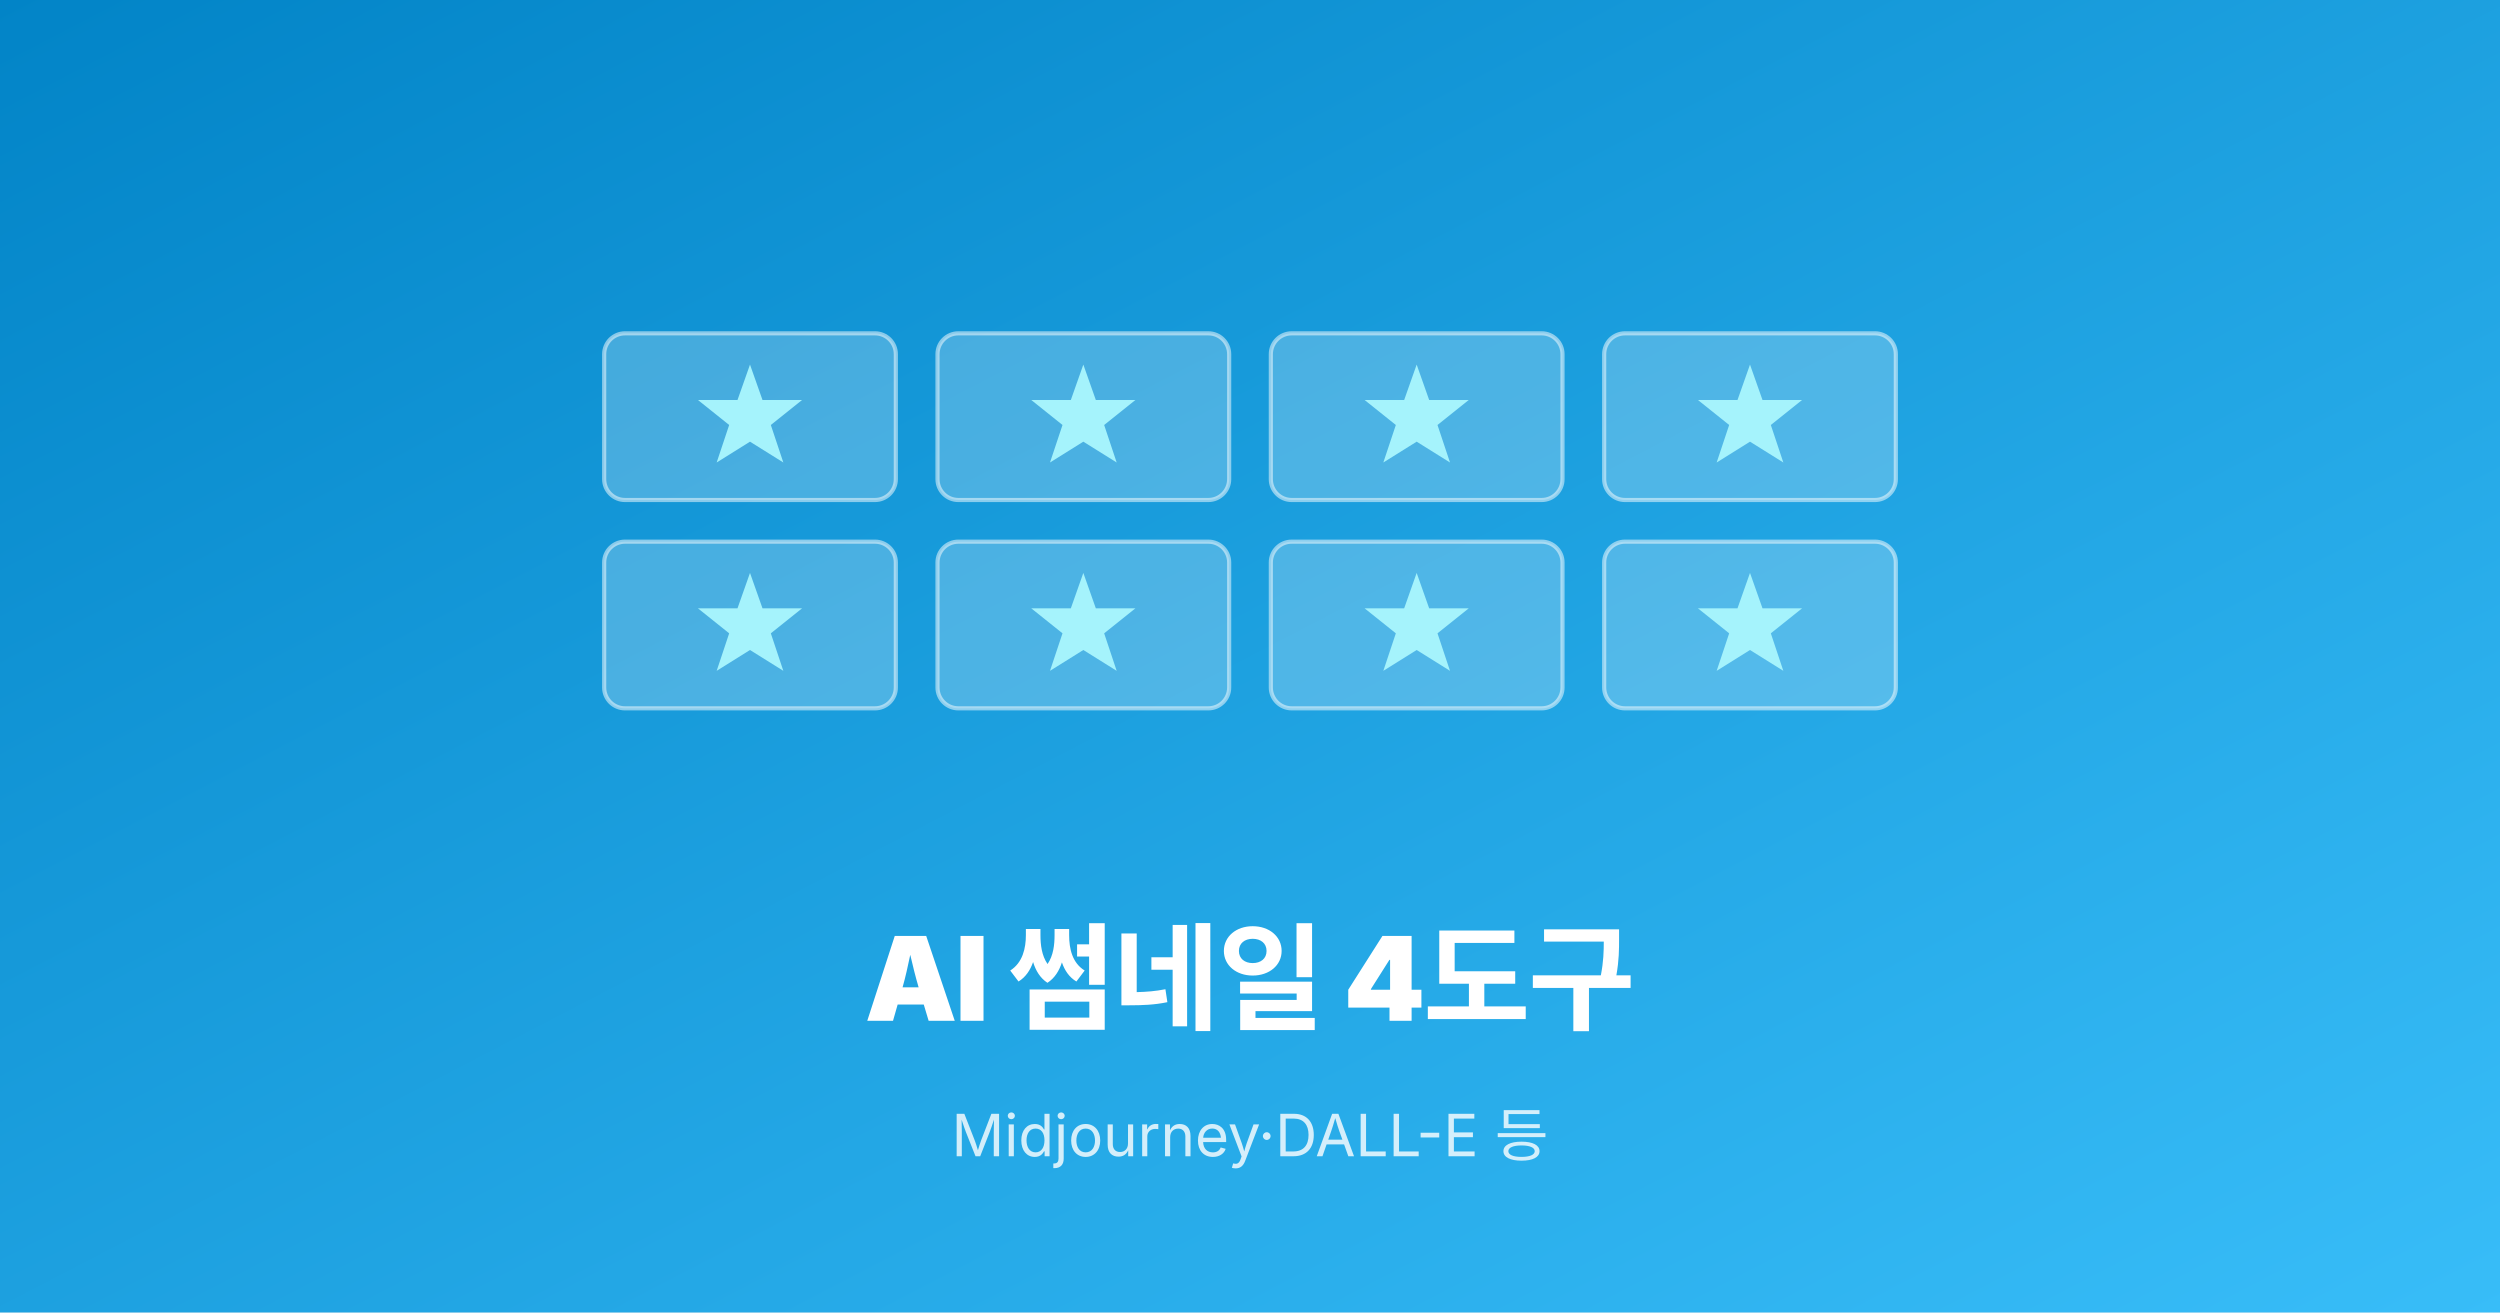
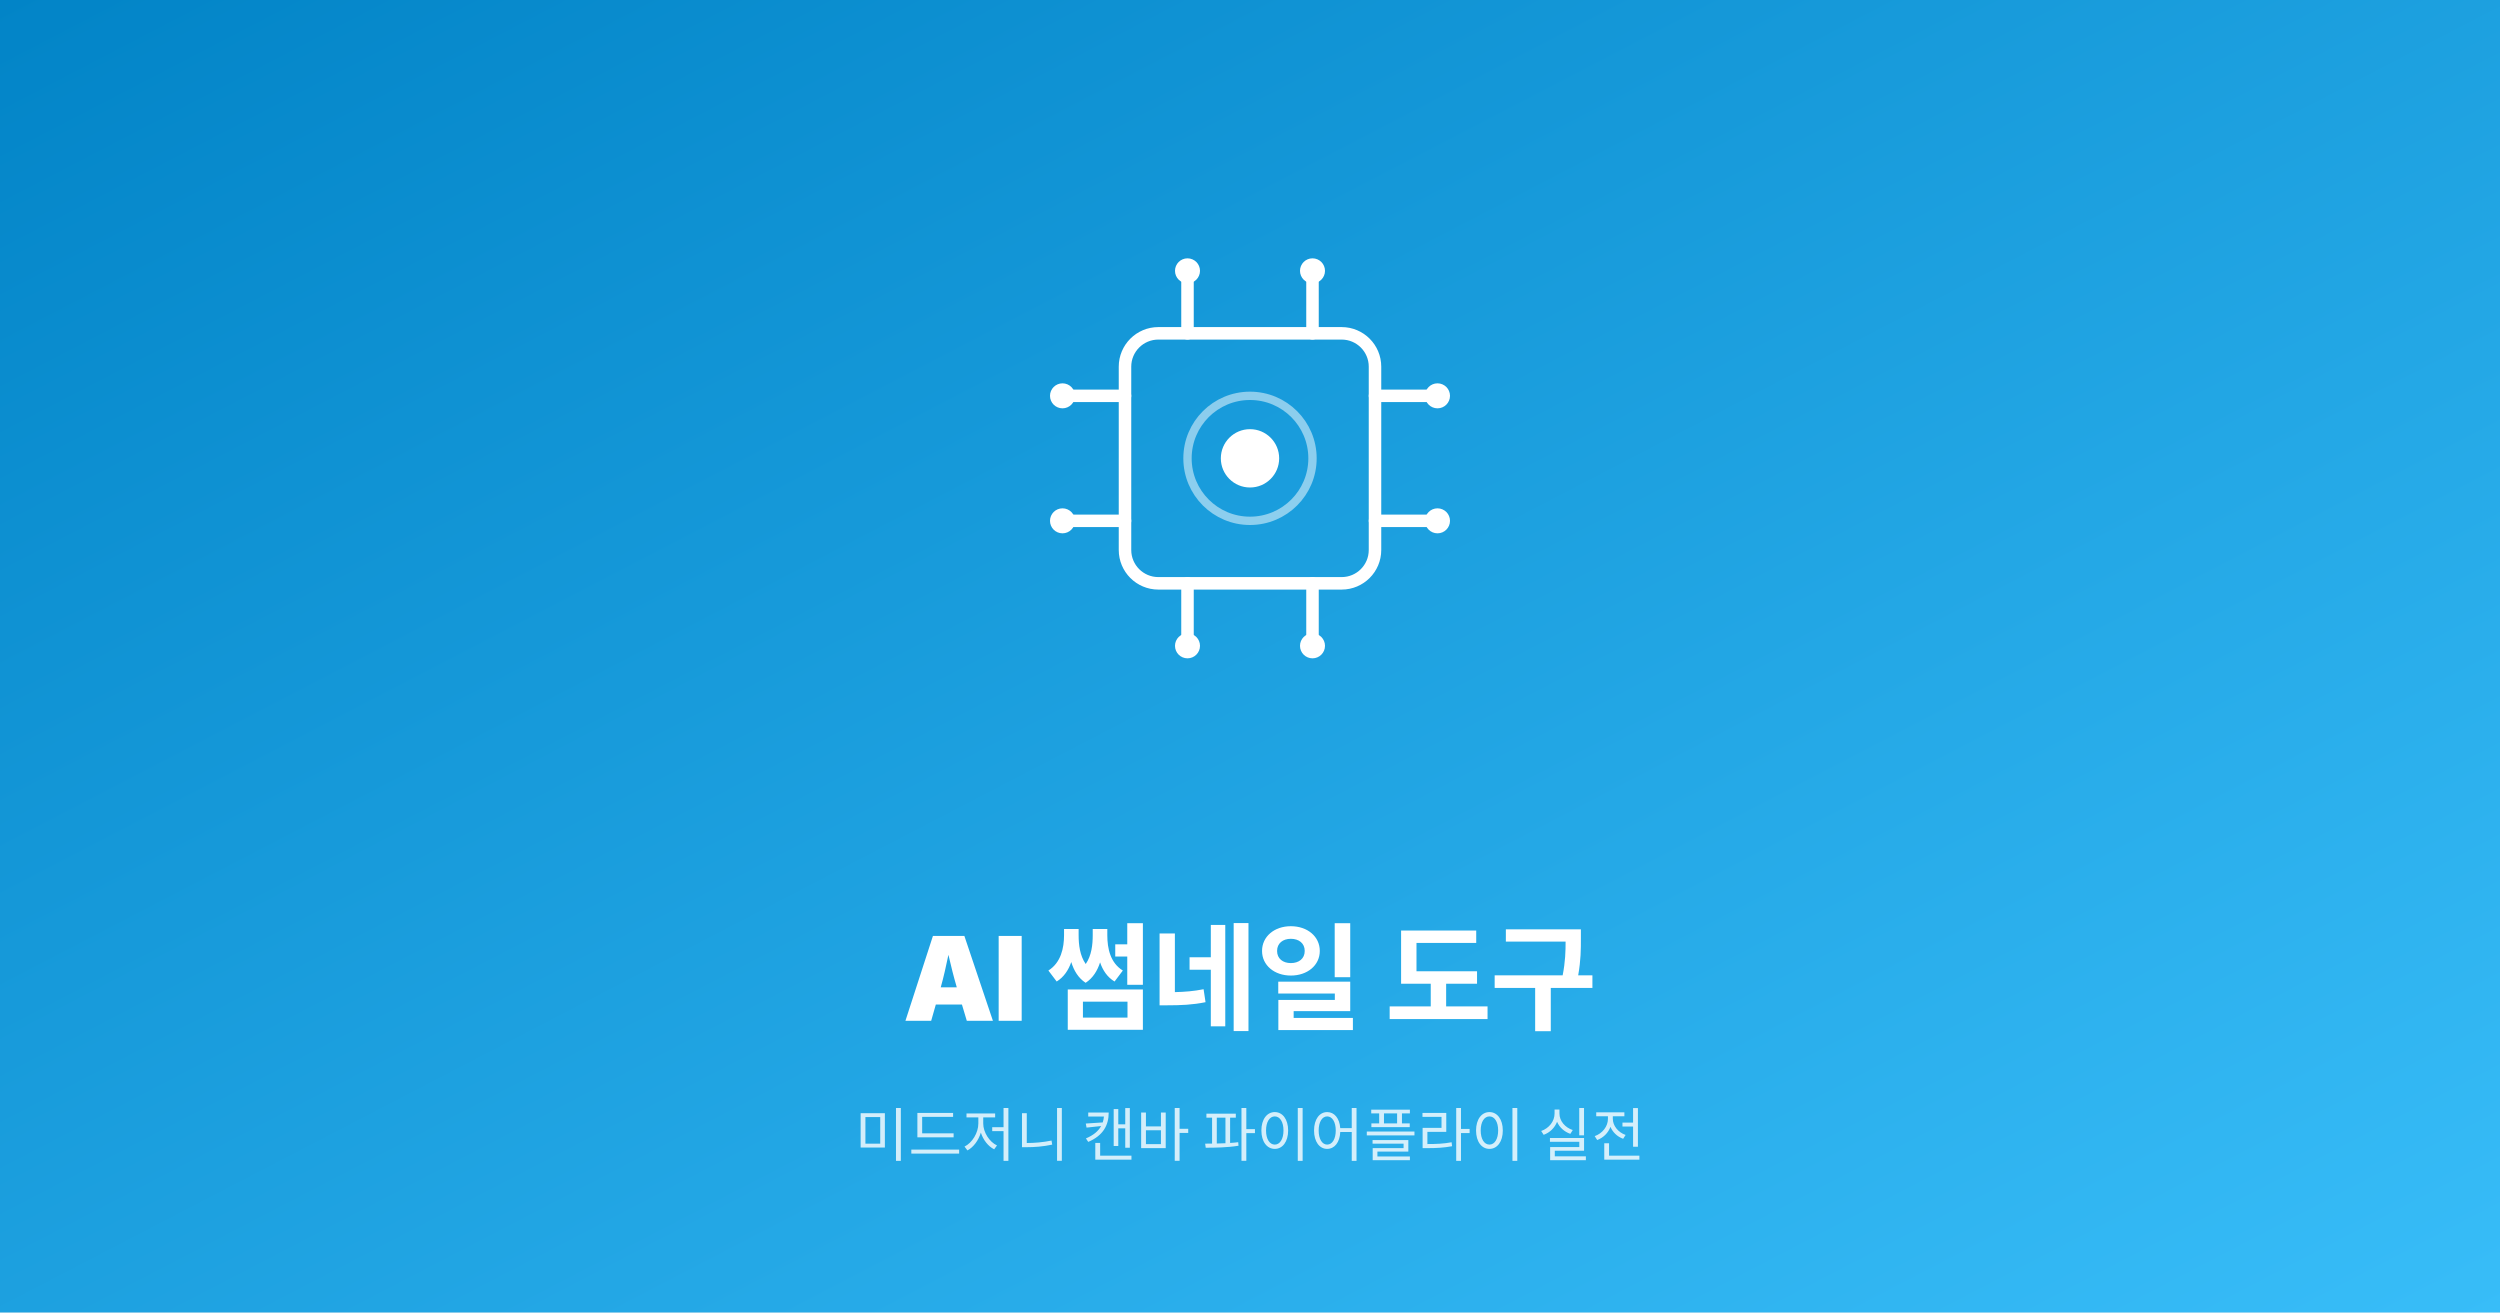
<svg xmlns="http://www.w3.org/2000/svg" viewBox="0 0 1200 630" width="1200" height="630">
  <defs>
    <linearGradient id="bg" x1="0%" y1="0%" x2="100%" y2="100%">
      <stop offset="0%" stop-color="#0284c7" />
      <stop offset="100%" stop-color="#38bdf8" />
    </linearGradient>
  </defs>
  <rect width="1200" height="630" fill="url(#bg)" />
-   <g transform="translate(290, 160)">
-     <g transform="translate(0, 0)">
-       <rect x="0" y="0" width="140" height="80" rx="10" fill="rgba(255,255,255,0.22)" stroke="rgba(255,255,255,0.5)" stroke-width="2" />
-       <polygon points="70,15 76,32 95,32 80,44 86,62 70,52 54,62 60,44 45,32 64,32" fill="#a5f3fc" />
-     </g>
-     <g transform="translate(160, 0)">
-       <rect x="0" y="0" width="140" height="80" rx="10" fill="rgba(255,255,255,0.22)" stroke="rgba(255,255,255,0.5)" stroke-width="2" />
-       <polygon points="70,15 76,32 95,32 80,44 86,62 70,52 54,62 60,44 45,32 64,32" fill="#a5f3fc" />
-     </g>
-     <g transform="translate(320, 0)">
-       <rect x="0" y="0" width="140" height="80" rx="10" fill="rgba(255,255,255,0.22)" stroke="rgba(255,255,255,0.5)" stroke-width="2" />
-       <polygon points="70,15 76,32 95,32 80,44 86,62 70,52 54,62 60,44 45,32 64,32" fill="#a5f3fc" />
-     </g>
-     <g transform="translate(480, 0)">
-       <rect x="0" y="0" width="140" height="80" rx="10" fill="rgba(255,255,255,0.22)" stroke="rgba(255,255,255,0.5)" stroke-width="2" />
-       <polygon points="70,15 76,32 95,32 80,44 86,62 70,52 54,62 60,44 45,32 64,32" fill="#a5f3fc" />
-     </g>
-     <g transform="translate(0, 100)">
-       <rect x="0" y="0" width="140" height="80" rx="10" fill="rgba(255,255,255,0.22)" stroke="rgba(255,255,255,0.5)" stroke-width="2" />
-       <polygon points="70,15 76,32 95,32 80,44 86,62 70,52 54,62 60,44 45,32 64,32" fill="#a5f3fc" />
-     </g>
-     <g transform="translate(160, 100)">
-       <rect x="0" y="0" width="140" height="80" rx="10" fill="rgba(255,255,255,0.22)" stroke="rgba(255,255,255,0.5)" stroke-width="2" />
-       <polygon points="70,15 76,32 95,32 80,44 86,62 70,52 54,62 60,44 45,32 64,32" fill="#a5f3fc" />
-     </g>
-     <g transform="translate(320, 100)">
-       <rect x="0" y="0" width="140" height="80" rx="10" fill="rgba(255,255,255,0.22)" stroke="rgba(255,255,255,0.5)" stroke-width="2" />
-       <polygon points="70,15 76,32 95,32 80,44 86,62 70,52 54,62 60,44 45,32 64,32" fill="#a5f3fc" />
-     </g>
-     <g transform="translate(480, 100)">
-       <rect x="0" y="0" width="140" height="80" rx="10" fill="rgba(255,255,255,0.22)" stroke="rgba(255,255,255,0.5)" stroke-width="2" />
-       <polygon points="70,15 76,32 95,32 80,44 86,62 70,52 54,62 60,44 45,32 64,32" fill="#a5f3fc" />
-     </g>
+   <g transform="translate(600, 220)">
+     <rect x="-60" y="-60" width="120" height="120" rx="16" fill="none" stroke="#ffffff" stroke-width="6" />
+     <line x1="-90" y1="-30" x2="-60" y2="-30" stroke="#ffffff" stroke-width="6" stroke-linecap="round" />
+     <line x1="-90" y1="30" x2="-60" y2="30" stroke="#ffffff" stroke-width="6" stroke-linecap="round" />
+     <line x1="60" y1="-30" x2="90" y2="-30" stroke="#ffffff" stroke-width="6" stroke-linecap="round" />
+     <line x1="60" y1="30" x2="90" y2="30" stroke="#ffffff" stroke-width="6" stroke-linecap="round" />
+     <line x1="-30" y1="-90" x2="-30" y2="-60" stroke="#ffffff" stroke-width="6" stroke-linecap="round" />
+     <line x1="30" y1="-90" x2="30" y2="-60" stroke="#ffffff" stroke-width="6" stroke-linecap="round" />
+     <line x1="-30" y1="60" x2="-30" y2="90" stroke="#ffffff" stroke-width="6" stroke-linecap="round" />
+     <line x1="30" y1="60" x2="30" y2="90" stroke="#ffffff" stroke-width="6" stroke-linecap="round" />
+     <circle cx="0" cy="0" r="30" fill="none" stroke="#ffffff" stroke-width="4" opacity="0.5" />
+     <circle cx="0" cy="0" r="14" fill="#ffffff" />
+     <circle cx="-90" cy="-30" r="6" fill="#ffffff" />
+     <circle cx="-90" cy="30" r="6" fill="#ffffff" />
+     <circle cx="90" cy="-30" r="6" fill="#ffffff" />
+     <circle cx="90" cy="30" r="6" fill="#ffffff" />
+     <circle cx="-30" cy="-90" r="6" fill="#ffffff" />
+     <circle cx="30" cy="-90" r="6" fill="#ffffff" />
+     <circle cx="-30" cy="90" r="6" fill="#ffffff" />
+     <circle cx="30" cy="90" r="6" fill="#ffffff" />
  </g>
-   <text x="600" y="490" font-size="56" font-weight="900" fill="#ffffff" text-anchor="middle" font-family="Pretendard,system-ui,-apple-system,sans-serif" letter-spacing="-0.02em">AI 썸네일 4도구</text>
-   <text x="600" y="555" font-size="28" font-weight="400" fill="#ffffff" opacity="0.8" text-anchor="middle" font-family="Pretendard,system-ui,-apple-system,sans-serif">Midjourney·DALL-E 등</text>
+   <text x="600" y="490" font-size="56" font-weight="900" fill="#ffffff" text-anchor="middle" font-family="Pretendard,system-ui,-apple-system,sans-serif" letter-spacing="-0.02em">AI 썸네일 도구</text>
+   <text x="600" y="555" font-size="28" font-weight="400" fill="#ffffff" opacity="0.8" text-anchor="middle" font-family="Pretendard,system-ui,-apple-system,sans-serif">미드저니 캔바 파이어플라이 실전</text>
</svg>
